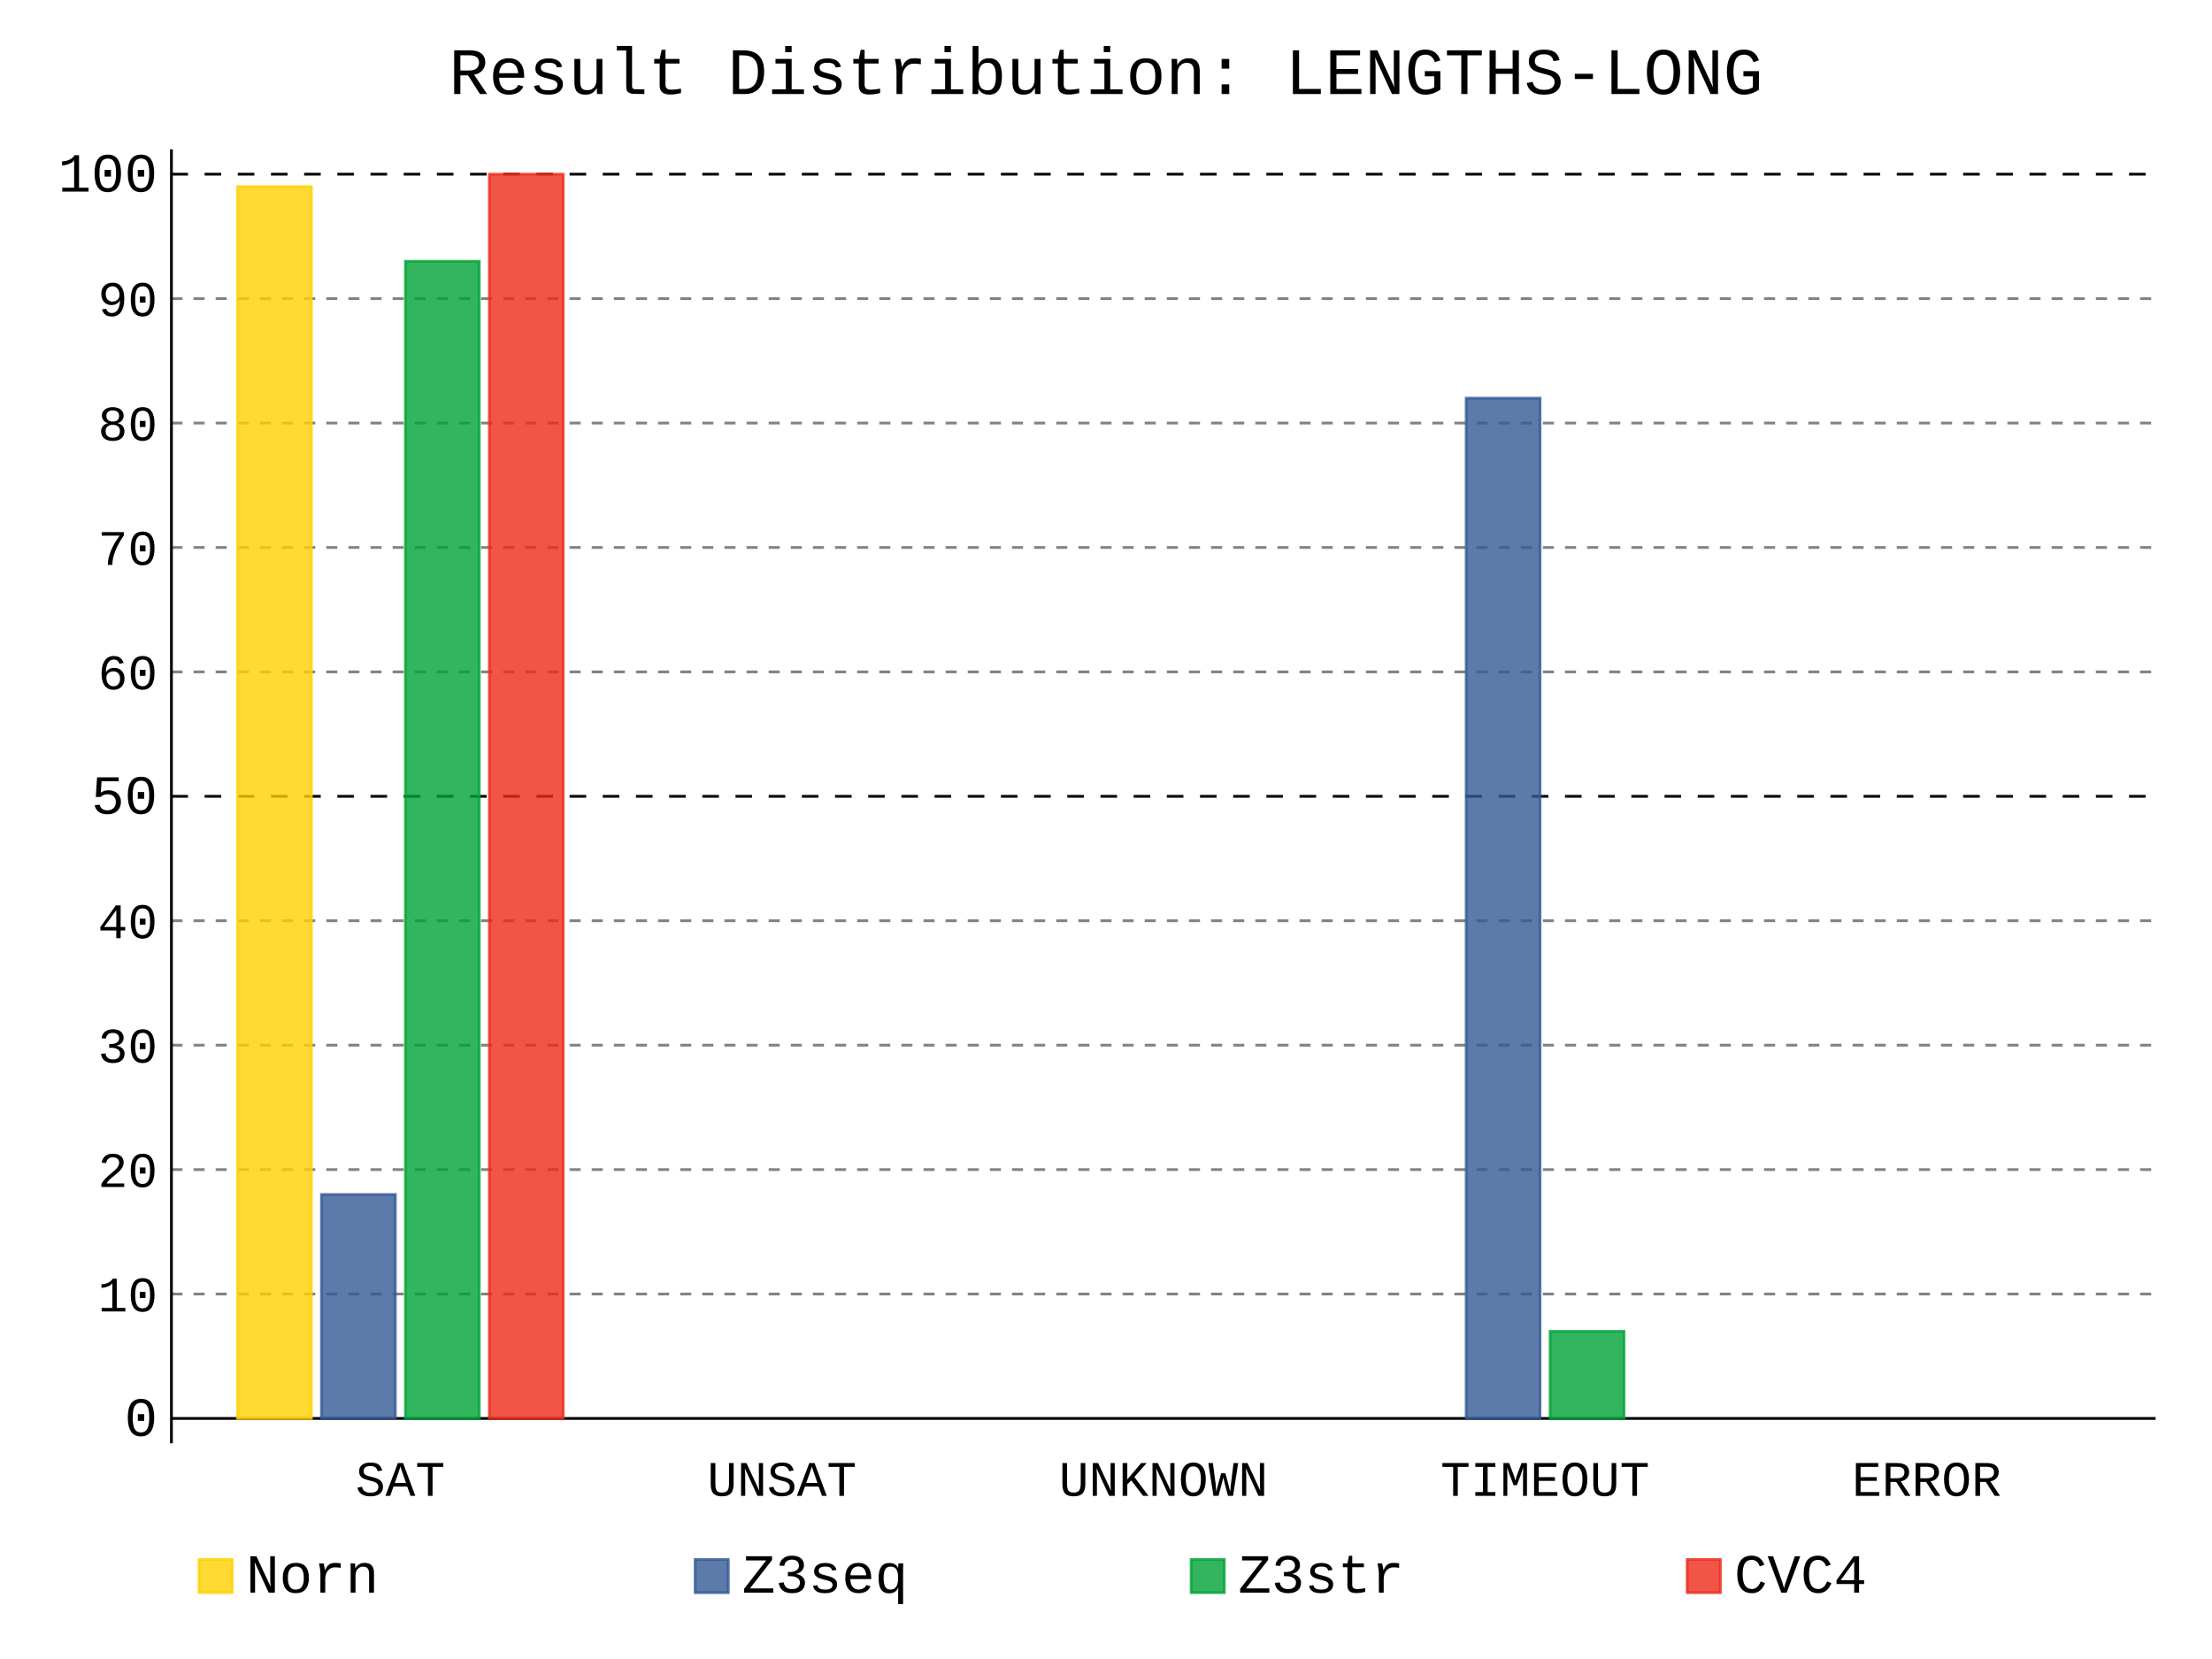
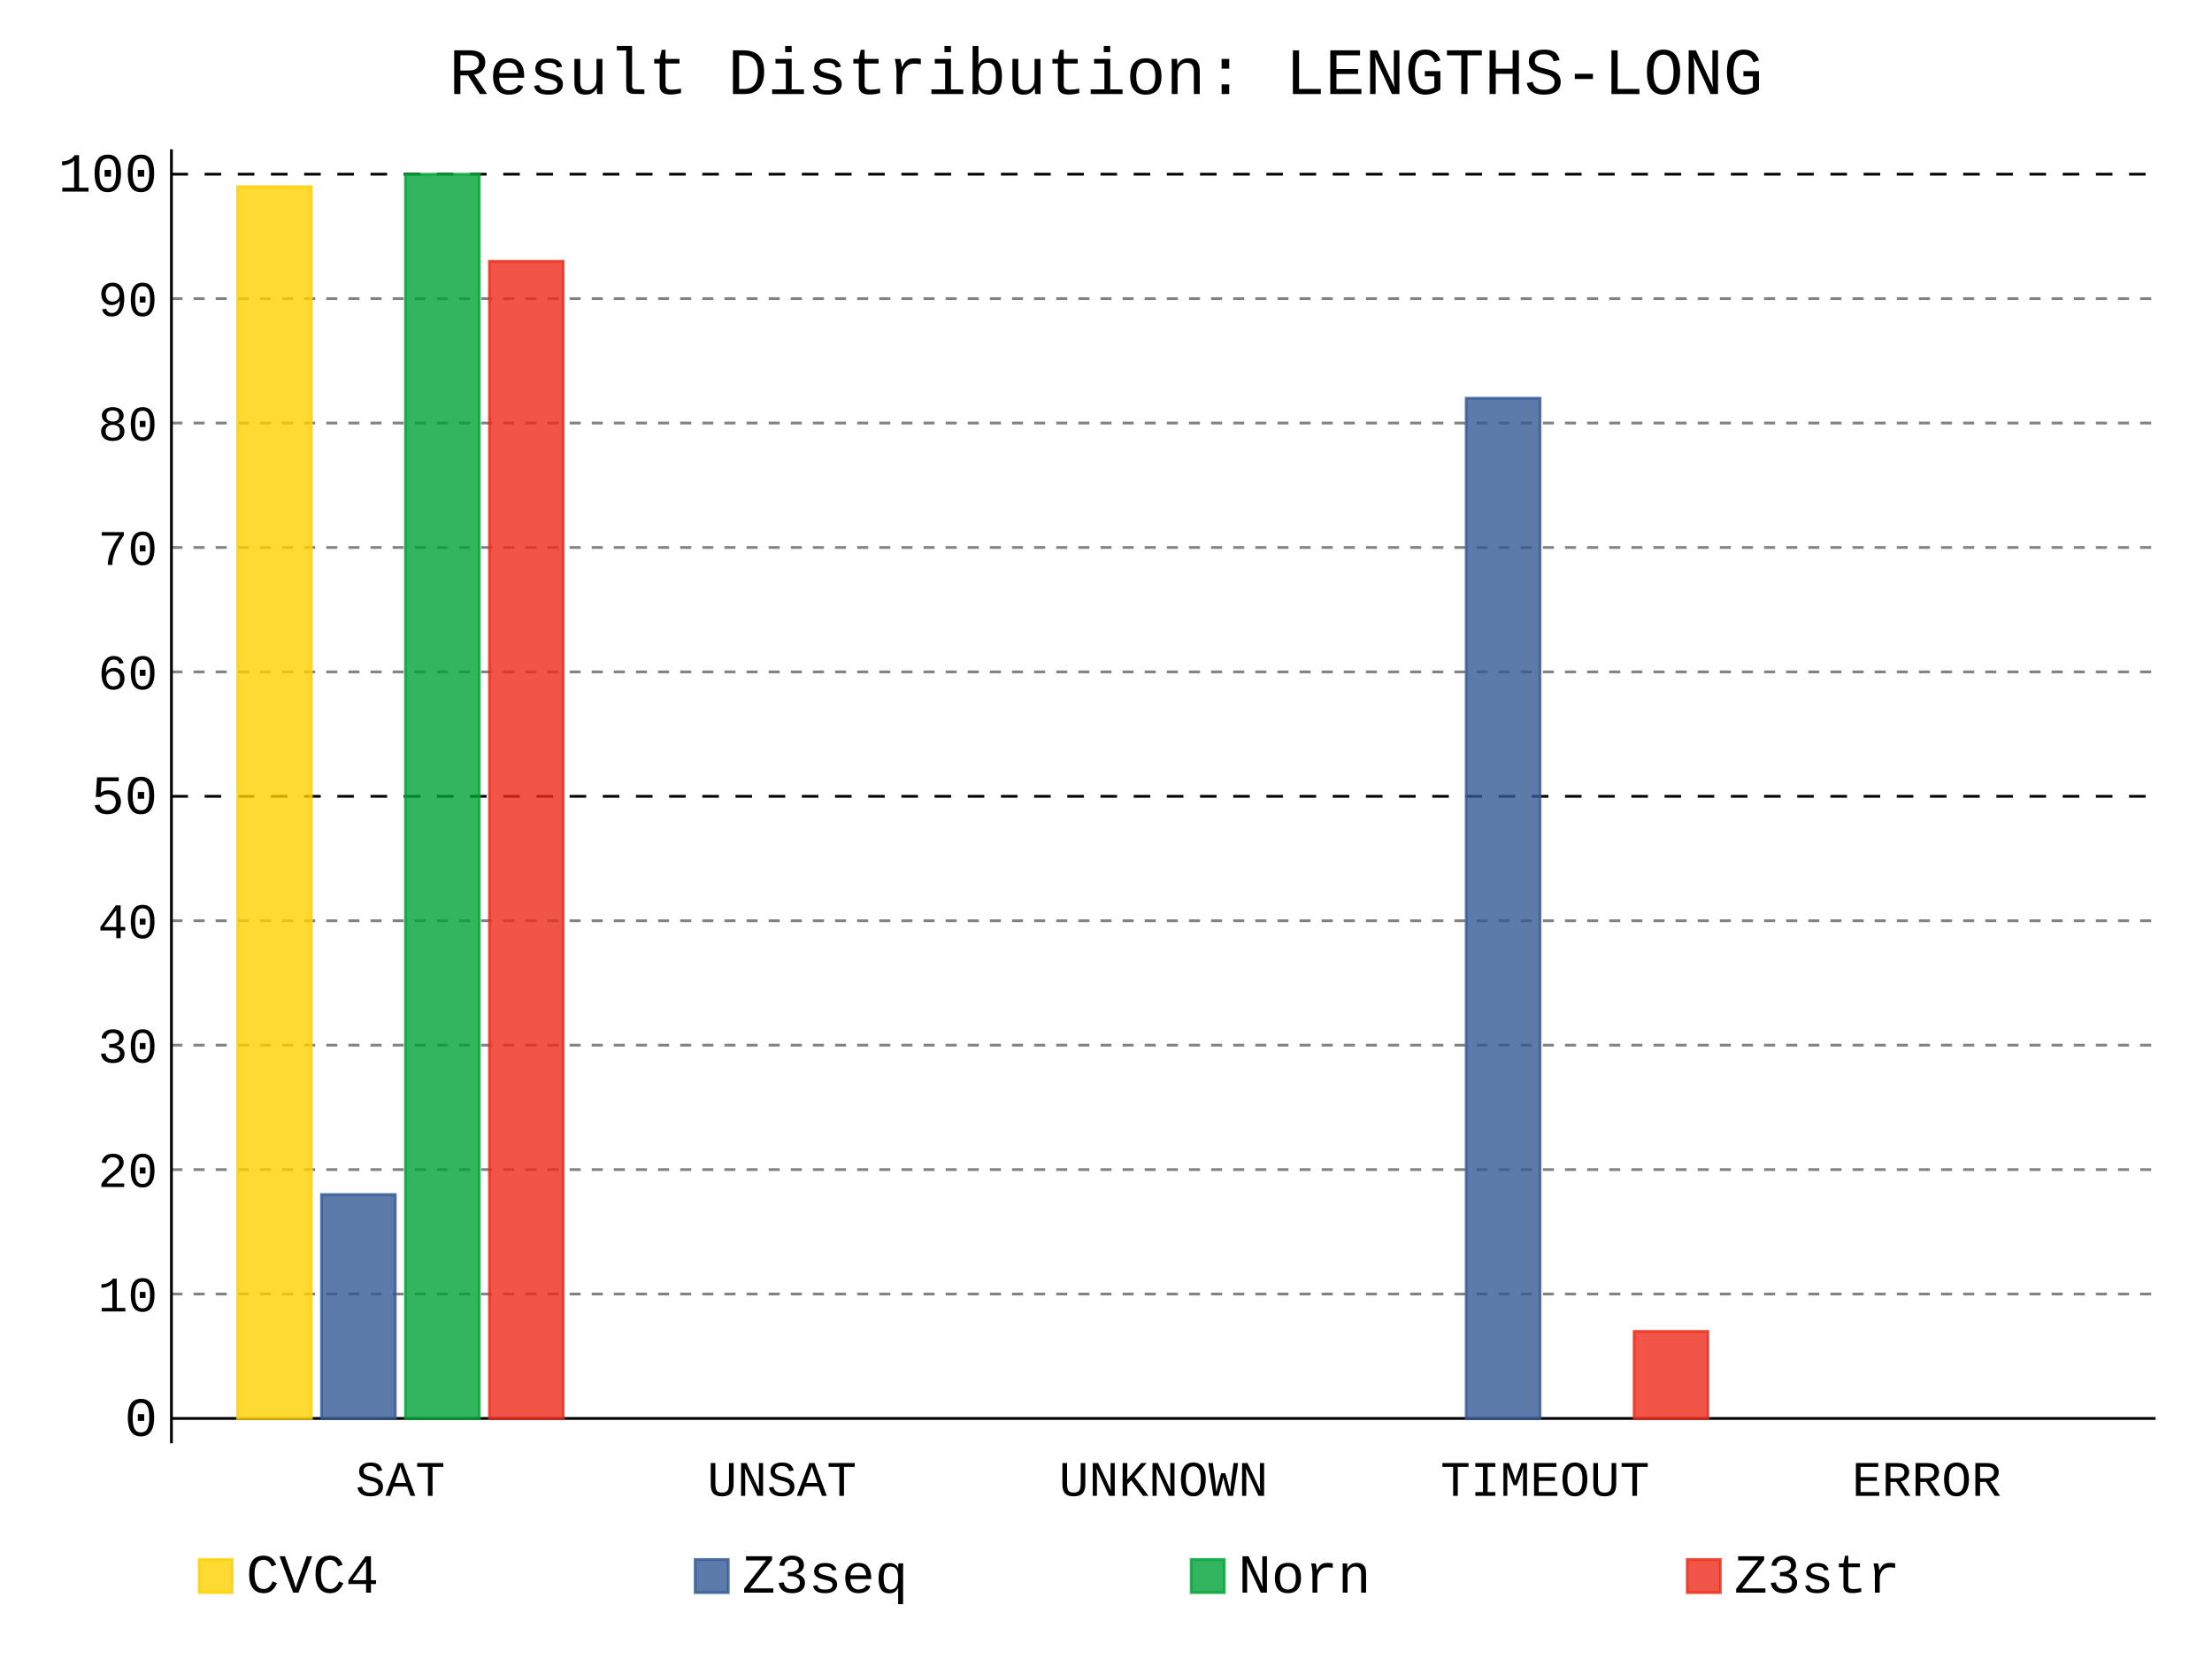
- <svg xmlns="http://www.w3.org/2000/svg" id="chart-89739cb2-9277-4411-85df-2743c4b42de5" class="pygal-chart" viewBox="0 0 800 600">
+ <svg xmlns="http://www.w3.org/2000/svg" id="chart-f04c31de-e6c9-4779-99a0-2512ddf485c5" class="pygal-chart" viewBox="0 0 800 600">
  <defs>
-     <style type="text/css">#chart-89739cb2-9277-4411-85df-2743c4b42de5{-webkit-user-select:none;-webkit-font-smoothing:antialiased;font-family:Consolas,"Liberation Mono",Menlo,Courier,monospace}#chart-89739cb2-9277-4411-85df-2743c4b42de5 .title{font-family:Consolas,"Liberation Mono",Menlo,Courier,monospace;font-size:24px}#chart-89739cb2-9277-4411-85df-2743c4b42de5 .legends .legend text{font-family:Consolas,"Liberation Mono",Menlo,Courier,monospace;font-size:20px}#chart-89739cb2-9277-4411-85df-2743c4b42de5 .axis text{font-family:Consolas,"Liberation Mono",Menlo,Courier,monospace;font-size:18px}#chart-89739cb2-9277-4411-85df-2743c4b42de5 .axis text.major{font-family:Consolas,"Liberation Mono",Menlo,Courier,monospace;font-size:20px}#chart-89739cb2-9277-4411-85df-2743c4b42de5 .text-overlay text.value{font-family:Consolas,"Liberation Mono",Menlo,Courier,monospace;font-size:22px}#chart-89739cb2-9277-4411-85df-2743c4b42de5 .text-overlay text.label{font-family:Consolas,"Liberation Mono",Menlo,Courier,monospace;font-size:20px}#chart-89739cb2-9277-4411-85df-2743c4b42de5 .tooltip{font-family:Consolas,"Liberation Mono",Menlo,Courier,monospace;font-size:20px}#chart-89739cb2-9277-4411-85df-2743c4b42de5 text.no_data{font-family:Consolas,"Liberation Mono",Menlo,Courier,monospace;font-size:64px}
- #chart-89739cb2-9277-4411-85df-2743c4b42de5{background-color:#FFFFFF}#chart-89739cb2-9277-4411-85df-2743c4b42de5 path,#chart-89739cb2-9277-4411-85df-2743c4b42de5 line,#chart-89739cb2-9277-4411-85df-2743c4b42de5 rect,#chart-89739cb2-9277-4411-85df-2743c4b42de5 circle{-webkit-transition:100ms;-moz-transition:100ms;transition:100ms}#chart-89739cb2-9277-4411-85df-2743c4b42de5 .graph &gt; .background{fill:#FFFFFF}#chart-89739cb2-9277-4411-85df-2743c4b42de5 .plot &gt; .background{fill:#FFFFFF}#chart-89739cb2-9277-4411-85df-2743c4b42de5 .graph{fill:#000000}#chart-89739cb2-9277-4411-85df-2743c4b42de5 text.no_data{fill:#000000}#chart-89739cb2-9277-4411-85df-2743c4b42de5 .title{fill:#000000}#chart-89739cb2-9277-4411-85df-2743c4b42de5 .legends .legend text{fill:#000000}#chart-89739cb2-9277-4411-85df-2743c4b42de5 .legends .legend:hover text{fill:#000000}#chart-89739cb2-9277-4411-85df-2743c4b42de5 .axis .line{stroke:#000000}#chart-89739cb2-9277-4411-85df-2743c4b42de5 .axis .guide.line{stroke:#828282}#chart-89739cb2-9277-4411-85df-2743c4b42de5 .axis .major.line{stroke:#000000}#chart-89739cb2-9277-4411-85df-2743c4b42de5 .axis text.major{fill:#000000}#chart-89739cb2-9277-4411-85df-2743c4b42de5 .axis.y .guides:hover .guide.line,#chart-89739cb2-9277-4411-85df-2743c4b42de5 .line-graph .axis.x .guides:hover .guide.line,#chart-89739cb2-9277-4411-85df-2743c4b42de5 .stackedline-graph .axis.x .guides:hover .guide.line,#chart-89739cb2-9277-4411-85df-2743c4b42de5 .xy-graph .axis.x .guides:hover .guide.line{stroke:#000000}#chart-89739cb2-9277-4411-85df-2743c4b42de5 .axis .guides:hover text{fill:#000000}#chart-89739cb2-9277-4411-85df-2743c4b42de5 .reactive{fill-opacity:.8;stroke-opacity:.8}#chart-89739cb2-9277-4411-85df-2743c4b42de5 .ci{stroke:#000000}#chart-89739cb2-9277-4411-85df-2743c4b42de5 .reactive.active,#chart-89739cb2-9277-4411-85df-2743c4b42de5 .active .reactive{fill-opacity:.9;stroke-opacity:.9;stroke-width:4}#chart-89739cb2-9277-4411-85df-2743c4b42de5 .ci .reactive.active{stroke-width:1.5}#chart-89739cb2-9277-4411-85df-2743c4b42de5 .series text{fill:#000000}#chart-89739cb2-9277-4411-85df-2743c4b42de5 .tooltip rect{fill:#FFFFFF;stroke:#000000;-webkit-transition:opacity 100ms;-moz-transition:opacity 100ms;transition:opacity 100ms}#chart-89739cb2-9277-4411-85df-2743c4b42de5 .tooltip .label{fill:#000000}#chart-89739cb2-9277-4411-85df-2743c4b42de5 .tooltip .label{fill:#000000}#chart-89739cb2-9277-4411-85df-2743c4b42de5 .tooltip .legend{font-size:.8em;fill:#828282}#chart-89739cb2-9277-4411-85df-2743c4b42de5 .tooltip .x_label{font-size:.6em;fill:#000000}#chart-89739cb2-9277-4411-85df-2743c4b42de5 .tooltip .xlink{font-size:.5em;text-decoration:underline}#chart-89739cb2-9277-4411-85df-2743c4b42de5 .tooltip .value{font-size:1.5em}#chart-89739cb2-9277-4411-85df-2743c4b42de5 .bound{font-size:.5em}#chart-89739cb2-9277-4411-85df-2743c4b42de5 .max-value{font-size:.75em;fill:#828282}#chart-89739cb2-9277-4411-85df-2743c4b42de5 .map-element{fill:#FFFFFF;stroke:#828282 !important}#chart-89739cb2-9277-4411-85df-2743c4b42de5 .map-element .reactive{fill-opacity:inherit;stroke-opacity:inherit}#chart-89739cb2-9277-4411-85df-2743c4b42de5 .color-0,#chart-89739cb2-9277-4411-85df-2743c4b42de5 .color-0 a:visited{stroke:#FFD000;fill:#FFD000}#chart-89739cb2-9277-4411-85df-2743c4b42de5 .color-1,#chart-89739cb2-9277-4411-85df-2743c4b42de5 .color-1 a:visited{stroke:#345995;fill:#345995}#chart-89739cb2-9277-4411-85df-2743c4b42de5 .color-2,#chart-89739cb2-9277-4411-85df-2743c4b42de5 .color-2 a:visited{stroke:#01A337;fill:#01A337}#chart-89739cb2-9277-4411-85df-2743c4b42de5 .color-3,#chart-89739cb2-9277-4411-85df-2743c4b42de5 .color-3 a:visited{stroke:#ED2B1A;fill:#ED2B1A}#chart-89739cb2-9277-4411-85df-2743c4b42de5 .text-overlay .color-0 text{fill:black}#chart-89739cb2-9277-4411-85df-2743c4b42de5 .text-overlay .color-1 text{fill:black}#chart-89739cb2-9277-4411-85df-2743c4b42de5 .text-overlay .color-2 text{fill:black}#chart-89739cb2-9277-4411-85df-2743c4b42de5 .text-overlay .color-3 text{fill:black}
- #chart-89739cb2-9277-4411-85df-2743c4b42de5 text.no_data{text-anchor:middle}#chart-89739cb2-9277-4411-85df-2743c4b42de5 .guide.line{fill:none}#chart-89739cb2-9277-4411-85df-2743c4b42de5 .centered{text-anchor:middle}#chart-89739cb2-9277-4411-85df-2743c4b42de5 .title{text-anchor:middle}#chart-89739cb2-9277-4411-85df-2743c4b42de5 .legends .legend text{fill-opacity:1}#chart-89739cb2-9277-4411-85df-2743c4b42de5 .axis.x text{text-anchor:middle}#chart-89739cb2-9277-4411-85df-2743c4b42de5 .axis.x:not(.web) text[transform]{text-anchor:start}#chart-89739cb2-9277-4411-85df-2743c4b42de5 .axis.x:not(.web) text[transform].backwards{text-anchor:end}#chart-89739cb2-9277-4411-85df-2743c4b42de5 .axis.y text{text-anchor:end}#chart-89739cb2-9277-4411-85df-2743c4b42de5 .axis.y text[transform].backwards{text-anchor:start}#chart-89739cb2-9277-4411-85df-2743c4b42de5 .axis.y2 text{text-anchor:start}#chart-89739cb2-9277-4411-85df-2743c4b42de5 .axis.y2 text[transform].backwards{text-anchor:end}#chart-89739cb2-9277-4411-85df-2743c4b42de5 .axis .guide.line{stroke-dasharray:4,4}#chart-89739cb2-9277-4411-85df-2743c4b42de5 .axis .major.guide.line{stroke-dasharray:6,6}#chart-89739cb2-9277-4411-85df-2743c4b42de5 .horizontal .axis.y .guide.line,#chart-89739cb2-9277-4411-85df-2743c4b42de5 .horizontal .axis.y2 .guide.line,#chart-89739cb2-9277-4411-85df-2743c4b42de5 .vertical .axis.x .guide.line{opacity:0}#chart-89739cb2-9277-4411-85df-2743c4b42de5 .horizontal .axis.always_show .guide.line,#chart-89739cb2-9277-4411-85df-2743c4b42de5 .vertical .axis.always_show .guide.line{opacity:1 !important}#chart-89739cb2-9277-4411-85df-2743c4b42de5 .axis.y .guides:hover .guide.line,#chart-89739cb2-9277-4411-85df-2743c4b42de5 .axis.y2 .guides:hover .guide.line,#chart-89739cb2-9277-4411-85df-2743c4b42de5 .axis.x .guides:hover .guide.line{opacity:1}#chart-89739cb2-9277-4411-85df-2743c4b42de5 .axis .guides:hover text{opacity:1}#chart-89739cb2-9277-4411-85df-2743c4b42de5 .nofill{fill:none}#chart-89739cb2-9277-4411-85df-2743c4b42de5 .subtle-fill{fill-opacity:.2}#chart-89739cb2-9277-4411-85df-2743c4b42de5 .dot{stroke-width:1px;fill-opacity:1}#chart-89739cb2-9277-4411-85df-2743c4b42de5 .dot.active{stroke-width:5px}#chart-89739cb2-9277-4411-85df-2743c4b42de5 .dot.negative{fill:transparent}#chart-89739cb2-9277-4411-85df-2743c4b42de5 text,#chart-89739cb2-9277-4411-85df-2743c4b42de5 tspan{stroke:none !important}#chart-89739cb2-9277-4411-85df-2743c4b42de5 .series text.active{opacity:1}#chart-89739cb2-9277-4411-85df-2743c4b42de5 .tooltip rect{fill-opacity:.95;stroke-width:.5}#chart-89739cb2-9277-4411-85df-2743c4b42de5 .tooltip text{fill-opacity:1}#chart-89739cb2-9277-4411-85df-2743c4b42de5 .showable{visibility:hidden}#chart-89739cb2-9277-4411-85df-2743c4b42de5 .showable.shown{visibility:visible}#chart-89739cb2-9277-4411-85df-2743c4b42de5 .gauge-background{fill:rgba(229,229,229,1);stroke:none}#chart-89739cb2-9277-4411-85df-2743c4b42de5 .bg-lines{stroke:#FFFFFF;stroke-width:2px}</style>
+     <style type="text/css">#chart-f04c31de-e6c9-4779-99a0-2512ddf485c5{-webkit-user-select:none;-webkit-font-smoothing:antialiased;font-family:Consolas,"Liberation Mono",Menlo,Courier,monospace}#chart-f04c31de-e6c9-4779-99a0-2512ddf485c5 .title{font-family:Consolas,"Liberation Mono",Menlo,Courier,monospace;font-size:24px}#chart-f04c31de-e6c9-4779-99a0-2512ddf485c5 .legends .legend text{font-family:Consolas,"Liberation Mono",Menlo,Courier,monospace;font-size:20px}#chart-f04c31de-e6c9-4779-99a0-2512ddf485c5 .axis text{font-family:Consolas,"Liberation Mono",Menlo,Courier,monospace;font-size:18px}#chart-f04c31de-e6c9-4779-99a0-2512ddf485c5 .axis text.major{font-family:Consolas,"Liberation Mono",Menlo,Courier,monospace;font-size:20px}#chart-f04c31de-e6c9-4779-99a0-2512ddf485c5 .text-overlay text.value{font-family:Consolas,"Liberation Mono",Menlo,Courier,monospace;font-size:22px}#chart-f04c31de-e6c9-4779-99a0-2512ddf485c5 .text-overlay text.label{font-family:Consolas,"Liberation Mono",Menlo,Courier,monospace;font-size:20px}#chart-f04c31de-e6c9-4779-99a0-2512ddf485c5 .tooltip{font-family:Consolas,"Liberation Mono",Menlo,Courier,monospace;font-size:20px}#chart-f04c31de-e6c9-4779-99a0-2512ddf485c5 text.no_data{font-family:Consolas,"Liberation Mono",Menlo,Courier,monospace;font-size:64px}
+ #chart-f04c31de-e6c9-4779-99a0-2512ddf485c5{background-color:#FFFFFF}#chart-f04c31de-e6c9-4779-99a0-2512ddf485c5 path,#chart-f04c31de-e6c9-4779-99a0-2512ddf485c5 line,#chart-f04c31de-e6c9-4779-99a0-2512ddf485c5 rect,#chart-f04c31de-e6c9-4779-99a0-2512ddf485c5 circle{-webkit-transition:100ms;-moz-transition:100ms;transition:100ms}#chart-f04c31de-e6c9-4779-99a0-2512ddf485c5 .graph &gt; .background{fill:#FFFFFF}#chart-f04c31de-e6c9-4779-99a0-2512ddf485c5 .plot &gt; .background{fill:#FFFFFF}#chart-f04c31de-e6c9-4779-99a0-2512ddf485c5 .graph{fill:#000000}#chart-f04c31de-e6c9-4779-99a0-2512ddf485c5 text.no_data{fill:#000000}#chart-f04c31de-e6c9-4779-99a0-2512ddf485c5 .title{fill:#000000}#chart-f04c31de-e6c9-4779-99a0-2512ddf485c5 .legends .legend text{fill:#000000}#chart-f04c31de-e6c9-4779-99a0-2512ddf485c5 .legends .legend:hover text{fill:#000000}#chart-f04c31de-e6c9-4779-99a0-2512ddf485c5 .axis .line{stroke:#000000}#chart-f04c31de-e6c9-4779-99a0-2512ddf485c5 .axis .guide.line{stroke:#828282}#chart-f04c31de-e6c9-4779-99a0-2512ddf485c5 .axis .major.line{stroke:#000000}#chart-f04c31de-e6c9-4779-99a0-2512ddf485c5 .axis text.major{fill:#000000}#chart-f04c31de-e6c9-4779-99a0-2512ddf485c5 .axis.y .guides:hover .guide.line,#chart-f04c31de-e6c9-4779-99a0-2512ddf485c5 .line-graph .axis.x .guides:hover .guide.line,#chart-f04c31de-e6c9-4779-99a0-2512ddf485c5 .stackedline-graph .axis.x .guides:hover .guide.line,#chart-f04c31de-e6c9-4779-99a0-2512ddf485c5 .xy-graph .axis.x .guides:hover .guide.line{stroke:#000000}#chart-f04c31de-e6c9-4779-99a0-2512ddf485c5 .axis .guides:hover text{fill:#000000}#chart-f04c31de-e6c9-4779-99a0-2512ddf485c5 .reactive{fill-opacity:.8;stroke-opacity:.8}#chart-f04c31de-e6c9-4779-99a0-2512ddf485c5 .ci{stroke:#000000}#chart-f04c31de-e6c9-4779-99a0-2512ddf485c5 .reactive.active,#chart-f04c31de-e6c9-4779-99a0-2512ddf485c5 .active .reactive{fill-opacity:.9;stroke-opacity:.9;stroke-width:4}#chart-f04c31de-e6c9-4779-99a0-2512ddf485c5 .ci .reactive.active{stroke-width:1.5}#chart-f04c31de-e6c9-4779-99a0-2512ddf485c5 .series text{fill:#000000}#chart-f04c31de-e6c9-4779-99a0-2512ddf485c5 .tooltip rect{fill:#FFFFFF;stroke:#000000;-webkit-transition:opacity 100ms;-moz-transition:opacity 100ms;transition:opacity 100ms}#chart-f04c31de-e6c9-4779-99a0-2512ddf485c5 .tooltip .label{fill:#000000}#chart-f04c31de-e6c9-4779-99a0-2512ddf485c5 .tooltip .label{fill:#000000}#chart-f04c31de-e6c9-4779-99a0-2512ddf485c5 .tooltip .legend{font-size:.8em;fill:#828282}#chart-f04c31de-e6c9-4779-99a0-2512ddf485c5 .tooltip .x_label{font-size:.6em;fill:#000000}#chart-f04c31de-e6c9-4779-99a0-2512ddf485c5 .tooltip .xlink{font-size:.5em;text-decoration:underline}#chart-f04c31de-e6c9-4779-99a0-2512ddf485c5 .tooltip .value{font-size:1.5em}#chart-f04c31de-e6c9-4779-99a0-2512ddf485c5 .bound{font-size:.5em}#chart-f04c31de-e6c9-4779-99a0-2512ddf485c5 .max-value{font-size:.75em;fill:#828282}#chart-f04c31de-e6c9-4779-99a0-2512ddf485c5 .map-element{fill:#FFFFFF;stroke:#828282 !important}#chart-f04c31de-e6c9-4779-99a0-2512ddf485c5 .map-element .reactive{fill-opacity:inherit;stroke-opacity:inherit}#chart-f04c31de-e6c9-4779-99a0-2512ddf485c5 .color-0,#chart-f04c31de-e6c9-4779-99a0-2512ddf485c5 .color-0 a:visited{stroke:#FFD000;fill:#FFD000}#chart-f04c31de-e6c9-4779-99a0-2512ddf485c5 .color-1,#chart-f04c31de-e6c9-4779-99a0-2512ddf485c5 .color-1 a:visited{stroke:#345995;fill:#345995}#chart-f04c31de-e6c9-4779-99a0-2512ddf485c5 .color-2,#chart-f04c31de-e6c9-4779-99a0-2512ddf485c5 .color-2 a:visited{stroke:#01A337;fill:#01A337}#chart-f04c31de-e6c9-4779-99a0-2512ddf485c5 .color-3,#chart-f04c31de-e6c9-4779-99a0-2512ddf485c5 .color-3 a:visited{stroke:#ED2B1A;fill:#ED2B1A}#chart-f04c31de-e6c9-4779-99a0-2512ddf485c5 .text-overlay .color-0 text{fill:black}#chart-f04c31de-e6c9-4779-99a0-2512ddf485c5 .text-overlay .color-1 text{fill:black}#chart-f04c31de-e6c9-4779-99a0-2512ddf485c5 .text-overlay .color-2 text{fill:black}#chart-f04c31de-e6c9-4779-99a0-2512ddf485c5 .text-overlay .color-3 text{fill:black}
+ #chart-f04c31de-e6c9-4779-99a0-2512ddf485c5 text.no_data{text-anchor:middle}#chart-f04c31de-e6c9-4779-99a0-2512ddf485c5 .guide.line{fill:none}#chart-f04c31de-e6c9-4779-99a0-2512ddf485c5 .centered{text-anchor:middle}#chart-f04c31de-e6c9-4779-99a0-2512ddf485c5 .title{text-anchor:middle}#chart-f04c31de-e6c9-4779-99a0-2512ddf485c5 .legends .legend text{fill-opacity:1}#chart-f04c31de-e6c9-4779-99a0-2512ddf485c5 .axis.x text{text-anchor:middle}#chart-f04c31de-e6c9-4779-99a0-2512ddf485c5 .axis.x:not(.web) text[transform]{text-anchor:start}#chart-f04c31de-e6c9-4779-99a0-2512ddf485c5 .axis.x:not(.web) text[transform].backwards{text-anchor:end}#chart-f04c31de-e6c9-4779-99a0-2512ddf485c5 .axis.y text{text-anchor:end}#chart-f04c31de-e6c9-4779-99a0-2512ddf485c5 .axis.y text[transform].backwards{text-anchor:start}#chart-f04c31de-e6c9-4779-99a0-2512ddf485c5 .axis.y2 text{text-anchor:start}#chart-f04c31de-e6c9-4779-99a0-2512ddf485c5 .axis.y2 text[transform].backwards{text-anchor:end}#chart-f04c31de-e6c9-4779-99a0-2512ddf485c5 .axis .guide.line{stroke-dasharray:4,4}#chart-f04c31de-e6c9-4779-99a0-2512ddf485c5 .axis .major.guide.line{stroke-dasharray:6,6}#chart-f04c31de-e6c9-4779-99a0-2512ddf485c5 .horizontal .axis.y .guide.line,#chart-f04c31de-e6c9-4779-99a0-2512ddf485c5 .horizontal .axis.y2 .guide.line,#chart-f04c31de-e6c9-4779-99a0-2512ddf485c5 .vertical .axis.x .guide.line{opacity:0}#chart-f04c31de-e6c9-4779-99a0-2512ddf485c5 .horizontal .axis.always_show .guide.line,#chart-f04c31de-e6c9-4779-99a0-2512ddf485c5 .vertical .axis.always_show .guide.line{opacity:1 !important}#chart-f04c31de-e6c9-4779-99a0-2512ddf485c5 .axis.y .guides:hover .guide.line,#chart-f04c31de-e6c9-4779-99a0-2512ddf485c5 .axis.y2 .guides:hover .guide.line,#chart-f04c31de-e6c9-4779-99a0-2512ddf485c5 .axis.x .guides:hover .guide.line{opacity:1}#chart-f04c31de-e6c9-4779-99a0-2512ddf485c5 .axis .guides:hover text{opacity:1}#chart-f04c31de-e6c9-4779-99a0-2512ddf485c5 .nofill{fill:none}#chart-f04c31de-e6c9-4779-99a0-2512ddf485c5 .subtle-fill{fill-opacity:.2}#chart-f04c31de-e6c9-4779-99a0-2512ddf485c5 .dot{stroke-width:1px;fill-opacity:1}#chart-f04c31de-e6c9-4779-99a0-2512ddf485c5 .dot.active{stroke-width:5px}#chart-f04c31de-e6c9-4779-99a0-2512ddf485c5 .dot.negative{fill:transparent}#chart-f04c31de-e6c9-4779-99a0-2512ddf485c5 text,#chart-f04c31de-e6c9-4779-99a0-2512ddf485c5 tspan{stroke:none !important}#chart-f04c31de-e6c9-4779-99a0-2512ddf485c5 .series text.active{opacity:1}#chart-f04c31de-e6c9-4779-99a0-2512ddf485c5 .tooltip rect{fill-opacity:.95;stroke-width:.5}#chart-f04c31de-e6c9-4779-99a0-2512ddf485c5 .tooltip text{fill-opacity:1}#chart-f04c31de-e6c9-4779-99a0-2512ddf485c5 .showable{visibility:hidden}#chart-f04c31de-e6c9-4779-99a0-2512ddf485c5 .showable.shown{visibility:visible}#chart-f04c31de-e6c9-4779-99a0-2512ddf485c5 .gauge-background{fill:rgba(229,229,229,1);stroke:none}#chart-f04c31de-e6c9-4779-99a0-2512ddf485c5 .bg-lines{stroke:#FFFFFF;stroke-width:2px}</style>
  </defs>
  <g class="graph bar-graph vertical">
    <rect class="background" height="600" width="800" x="0" y="0" />
    <g class="plot" transform="translate(62, 54)">
      <rect class="background" height="468.0" width="717.6" x="0" y="0" />
      <g class="axis y always_show">
        <g class="guides">
          <path class="axis major line" d="M0 459 h717.6" />
          <text class="major" x="-5" y="465.3">0</text>
        </g>
        <g class="guides">
          <path class="guide line" d="M0 414 h717.6" />
          <text class="" x="-5" y="420.3">10</text>
        </g>
        <g class="guides">
          <path class="guide line" d="M0 369 h717.6" />
          <text class="" x="-5" y="375.3">20</text>
        </g>
        <g class="guides">
          <path class="guide line" d="M0 324 h717.6" />
          <text class="" x="-5" y="330.3">30</text>
        </g>
        <g class="guides">
          <path class="guide line" d="M0 279 h717.6" />
          <text class="" x="-5" y="285.3">40</text>
        </g>
        <g class="guides">
          <path class="major guide line" d="M0 234 h717.6" />
          <text class="major" x="-5" y="240.3">50</text>
        </g>
        <g class="guides">
          <path class="guide line" d="M0 189 h717.6" />
          <text class="" x="-5" y="195.3">60</text>
        </g>
        <g class="guides">
          <path class="guide line" d="M0 144 h717.6" />
          <text class="" x="-5" y="150.3">70</text>
        </g>
        <g class="guides">
          <path class="guide line" d="M0 99 h717.6" />
          <text class="" x="-5" y="105.3">80</text>
        </g>
        <g class="guides">
          <path class="guide line" d="M0 54 h717.6" />
          <text class="" x="-5" y="60.3">90</text>
        </g>
        <g class="guides">
          <path class="major guide line" d="M0 9 h717.6" />
          <text class="major" x="-5" y="15.3">100</text>
        </g>
      </g>
      <g class="axis x">
        <path class="line" d="M0 0 v468" />
        <g class="guides">
          <path class="guide line" d="M82.8 0 v468" />
          <text class="" x="82.8" y="487.0">SAT</text>
        </g>
        <g class="guides">
          <path class="guide line" d="M220.8 0 v468" />
          <text class="" x="220.8" y="487.0">UNSAT</text>
        </g>
        <g class="guides">
          <path class="guide line" d="M358.8 0 v468" />
          <text class="" x="358.8" y="487.0">UNKNOWN</text>
        </g>
        <g class="guides">
          <path class="guide line" d="M496.8 0 v468" />
          <text class="" x="496.8" y="487.0">TIMEOUT</text>
        </g>
        <g class="guides">
          <path class="guide line" d="M634.8 0 v468" />
          <text class="" x="634.8" y="487.0">ERROR</text>
        </g>
      </g>
      <g class="series serie-0 color-0">
        <g class="bars">
          <g class="bar">
            <rect class="rect reactive tooltip-trigger" height="445.5" rx="0" ry="0" width="26.717" x="23.902" y="13.5" />
          </g>
          <g class="bar">
            <rect class="rect reactive tooltip-trigger" height="0.0" rx="0" ry="0" width="26.717" x="161.902" y="459.0" />
          </g>
          <g class="bar">
            <rect class="rect reactive tooltip-trigger" height="0.0" rx="0" ry="0" width="26.717" x="299.902" y="459.0" />
          </g>
          <g class="bar">
            <rect class="rect reactive tooltip-trigger" height="0.0" rx="0" ry="0" width="26.717" x="437.902" y="459.0" />
          </g>
          <g class="bar">
            <rect class="rect reactive tooltip-trigger" height="0.0" rx="0" ry="0" width="26.717" x="575.902" y="459.0" />
          </g>
        </g>
      </g>
      <g class="series serie-1 color-1">
        <g class="bars">
          <g class="bar">
            <rect class="rect reactive tooltip-trigger" height="81.0" rx="0" ry="0" width="26.717" x="54.262" y="378.0" />
          </g>
          <g class="bar">
            <rect class="rect reactive tooltip-trigger" height="0.0" rx="0" ry="0" width="26.717" x="192.262" y="459.0" />
          </g>
          <g class="bar">
            <rect class="rect reactive tooltip-trigger" height="0.0" rx="0" ry="0" width="26.717" x="330.262" y="459.0" />
          </g>
          <g class="bar">
            <rect class="rect reactive tooltip-trigger" height="369.0" rx="0" ry="0" width="26.717" x="468.262" y="90.0" />
          </g>
          <g class="bar">
            <rect class="rect reactive tooltip-trigger" height="0.0" rx="0" ry="0" width="26.717" x="606.262" y="459.0" />
          </g>
        </g>
      </g>
      <g class="series serie-2 color-2">
        <g class="bars">
          <g class="bar">
-             <rect class="rect reactive tooltip-trigger" height="418.5" rx="0" ry="0" width="26.717" x="84.622" y="40.5" />
+             <rect class="rect reactive tooltip-trigger" height="450.0" rx="0" ry="0" width="26.717" x="84.622" y="9.0" />
          </g>
          <g class="bar">
            <rect class="rect reactive tooltip-trigger" height="0.0" rx="0" ry="0" width="26.717" x="222.622" y="459.0" />
          </g>
          <g class="bar">
            <rect class="rect reactive tooltip-trigger" height="0.0" rx="0" ry="0" width="26.717" x="360.622" y="459.0" />
          </g>
          <g class="bar">
-             <rect class="rect reactive tooltip-trigger" height="31.5" rx="0" ry="0" width="26.717" x="498.622" y="427.5" />
+             <rect class="rect reactive tooltip-trigger" height="0.0" rx="0" ry="0" width="26.717" x="498.622" y="459.0" />
          </g>
          <g class="bar">
            <rect class="rect reactive tooltip-trigger" height="0.0" rx="0" ry="0" width="26.717" x="636.622" y="459.0" />
          </g>
        </g>
      </g>
      <g class="series serie-3 color-3">
        <g class="bars">
          <g class="bar">
-             <rect class="rect reactive tooltip-trigger" height="450.0" rx="0" ry="0" width="26.717" x="114.982" y="9.0" />
+             <rect class="rect reactive tooltip-trigger" height="418.5" rx="0" ry="0" width="26.717" x="114.982" y="40.5" />
          </g>
          <g class="bar">
            <rect class="rect reactive tooltip-trigger" height="0.0" rx="0" ry="0" width="26.717" x="252.982" y="459.0" />
          </g>
          <g class="bar">
            <rect class="rect reactive tooltip-trigger" height="0.0" rx="0" ry="0" width="26.717" x="390.982" y="459.0" />
          </g>
          <g class="bar">
-             <rect class="rect reactive tooltip-trigger" height="0.0" rx="0" ry="0" width="26.717" x="528.982" y="459.0" />
+             <rect class="rect reactive tooltip-trigger" height="31.5" rx="0" ry="0" width="26.717" x="528.982" y="427.5" />
          </g>
          <g class="bar">
            <rect class="rect reactive tooltip-trigger" height="0.0" rx="0" ry="0" width="26.717" x="666.982" y="459.0" />
          </g>
        </g>
      </g>
    </g>
    <g class="titles">
      <text class="title plot_title" x="400.0" y="34">Result Distribution: LENGTHS-LONG</text>
    </g>
    <g class="plot overlay" transform="translate(62, 54)">
      <g class="series serie-0 color-0" />
      <g class="series serie-1 color-1" />
      <g class="series serie-2 color-2" />
      <g class="series serie-3 color-3" />
    </g>
    <g class="plot text-overlay" transform="translate(62, 54)">
      <g class="series serie-0 color-0" />
      <g class="series serie-1 color-1" />
      <g class="series serie-2 color-2" />
      <g class="series serie-3 color-3" />
    </g>
    <g class="plot tooltip-overlay" transform="translate(62, 54)">
      <g class="tooltip" style="opacity: 0" transform="translate(0 0)">
        <rect class="tooltip-box" height="0" rx="10" ry="10" width="0" />
        <g class="text" />
      </g>
    </g>
    <g class="legends" transform="translate(72, 560)">
      <g class="legend reactive activate-serie" id="activate-serie-0">
        <rect class="color-0 reactive" height="12" width="12" x="0.0" y="4.0" />
-         <text x="17.0" y="16.0">Norn</text>
+         <text x="17.0" y="16.0">CVC4</text>
      </g>
      <g class="legend reactive activate-serie" id="activate-serie-1">
        <rect class="color-1 reactive" height="12" width="12" x="179.4" y="4.0" />
        <text x="196.4" y="16.0">Z3seq</text>
      </g>
      <g class="legend reactive activate-serie" id="activate-serie-2">
        <rect class="color-2 reactive" height="12" width="12" x="358.8" y="4.0" />
-         <text x="375.8" y="16.0">Z3str</text>
+         <text x="375.8" y="16.0">Norn</text>
      </g>
      <g class="legend reactive activate-serie" id="activate-serie-3">
        <rect class="color-3 reactive" height="12" width="12" x="538.2" y="4.0" />
-         <text x="555.2" y="16.0">CVC4</text>
+         <text x="555.2" y="16.0">Z3str</text>
      </g>
    </g>
  </g>
</svg>
